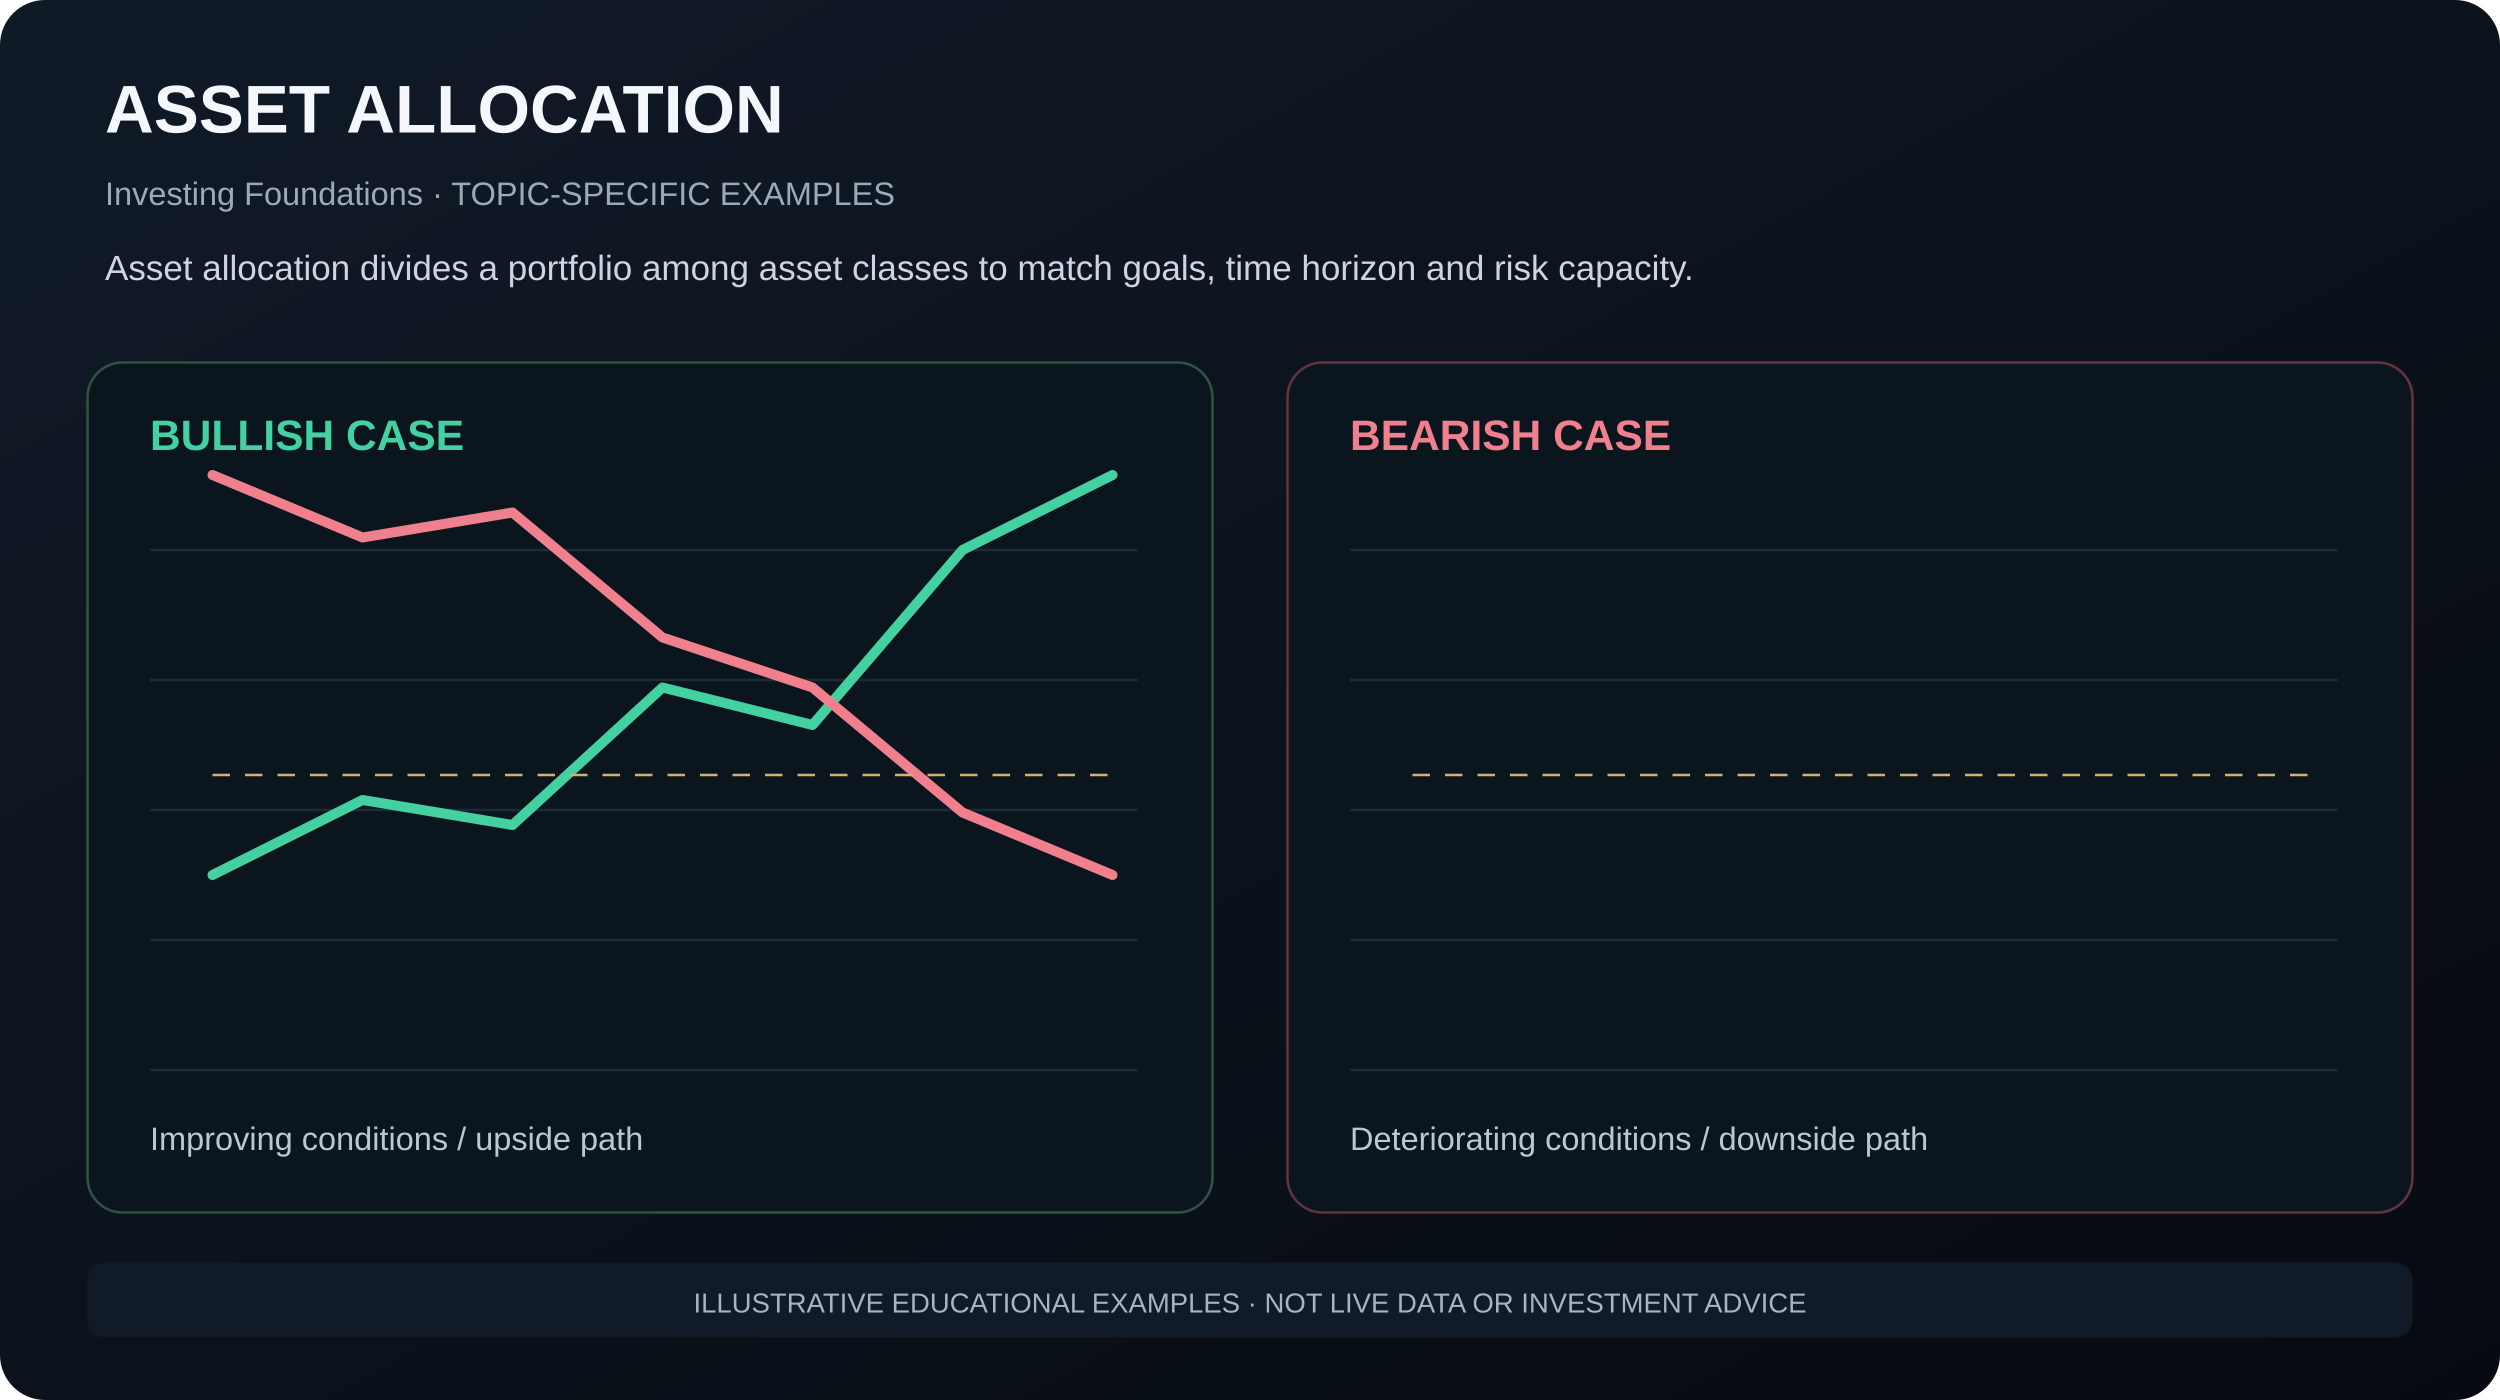
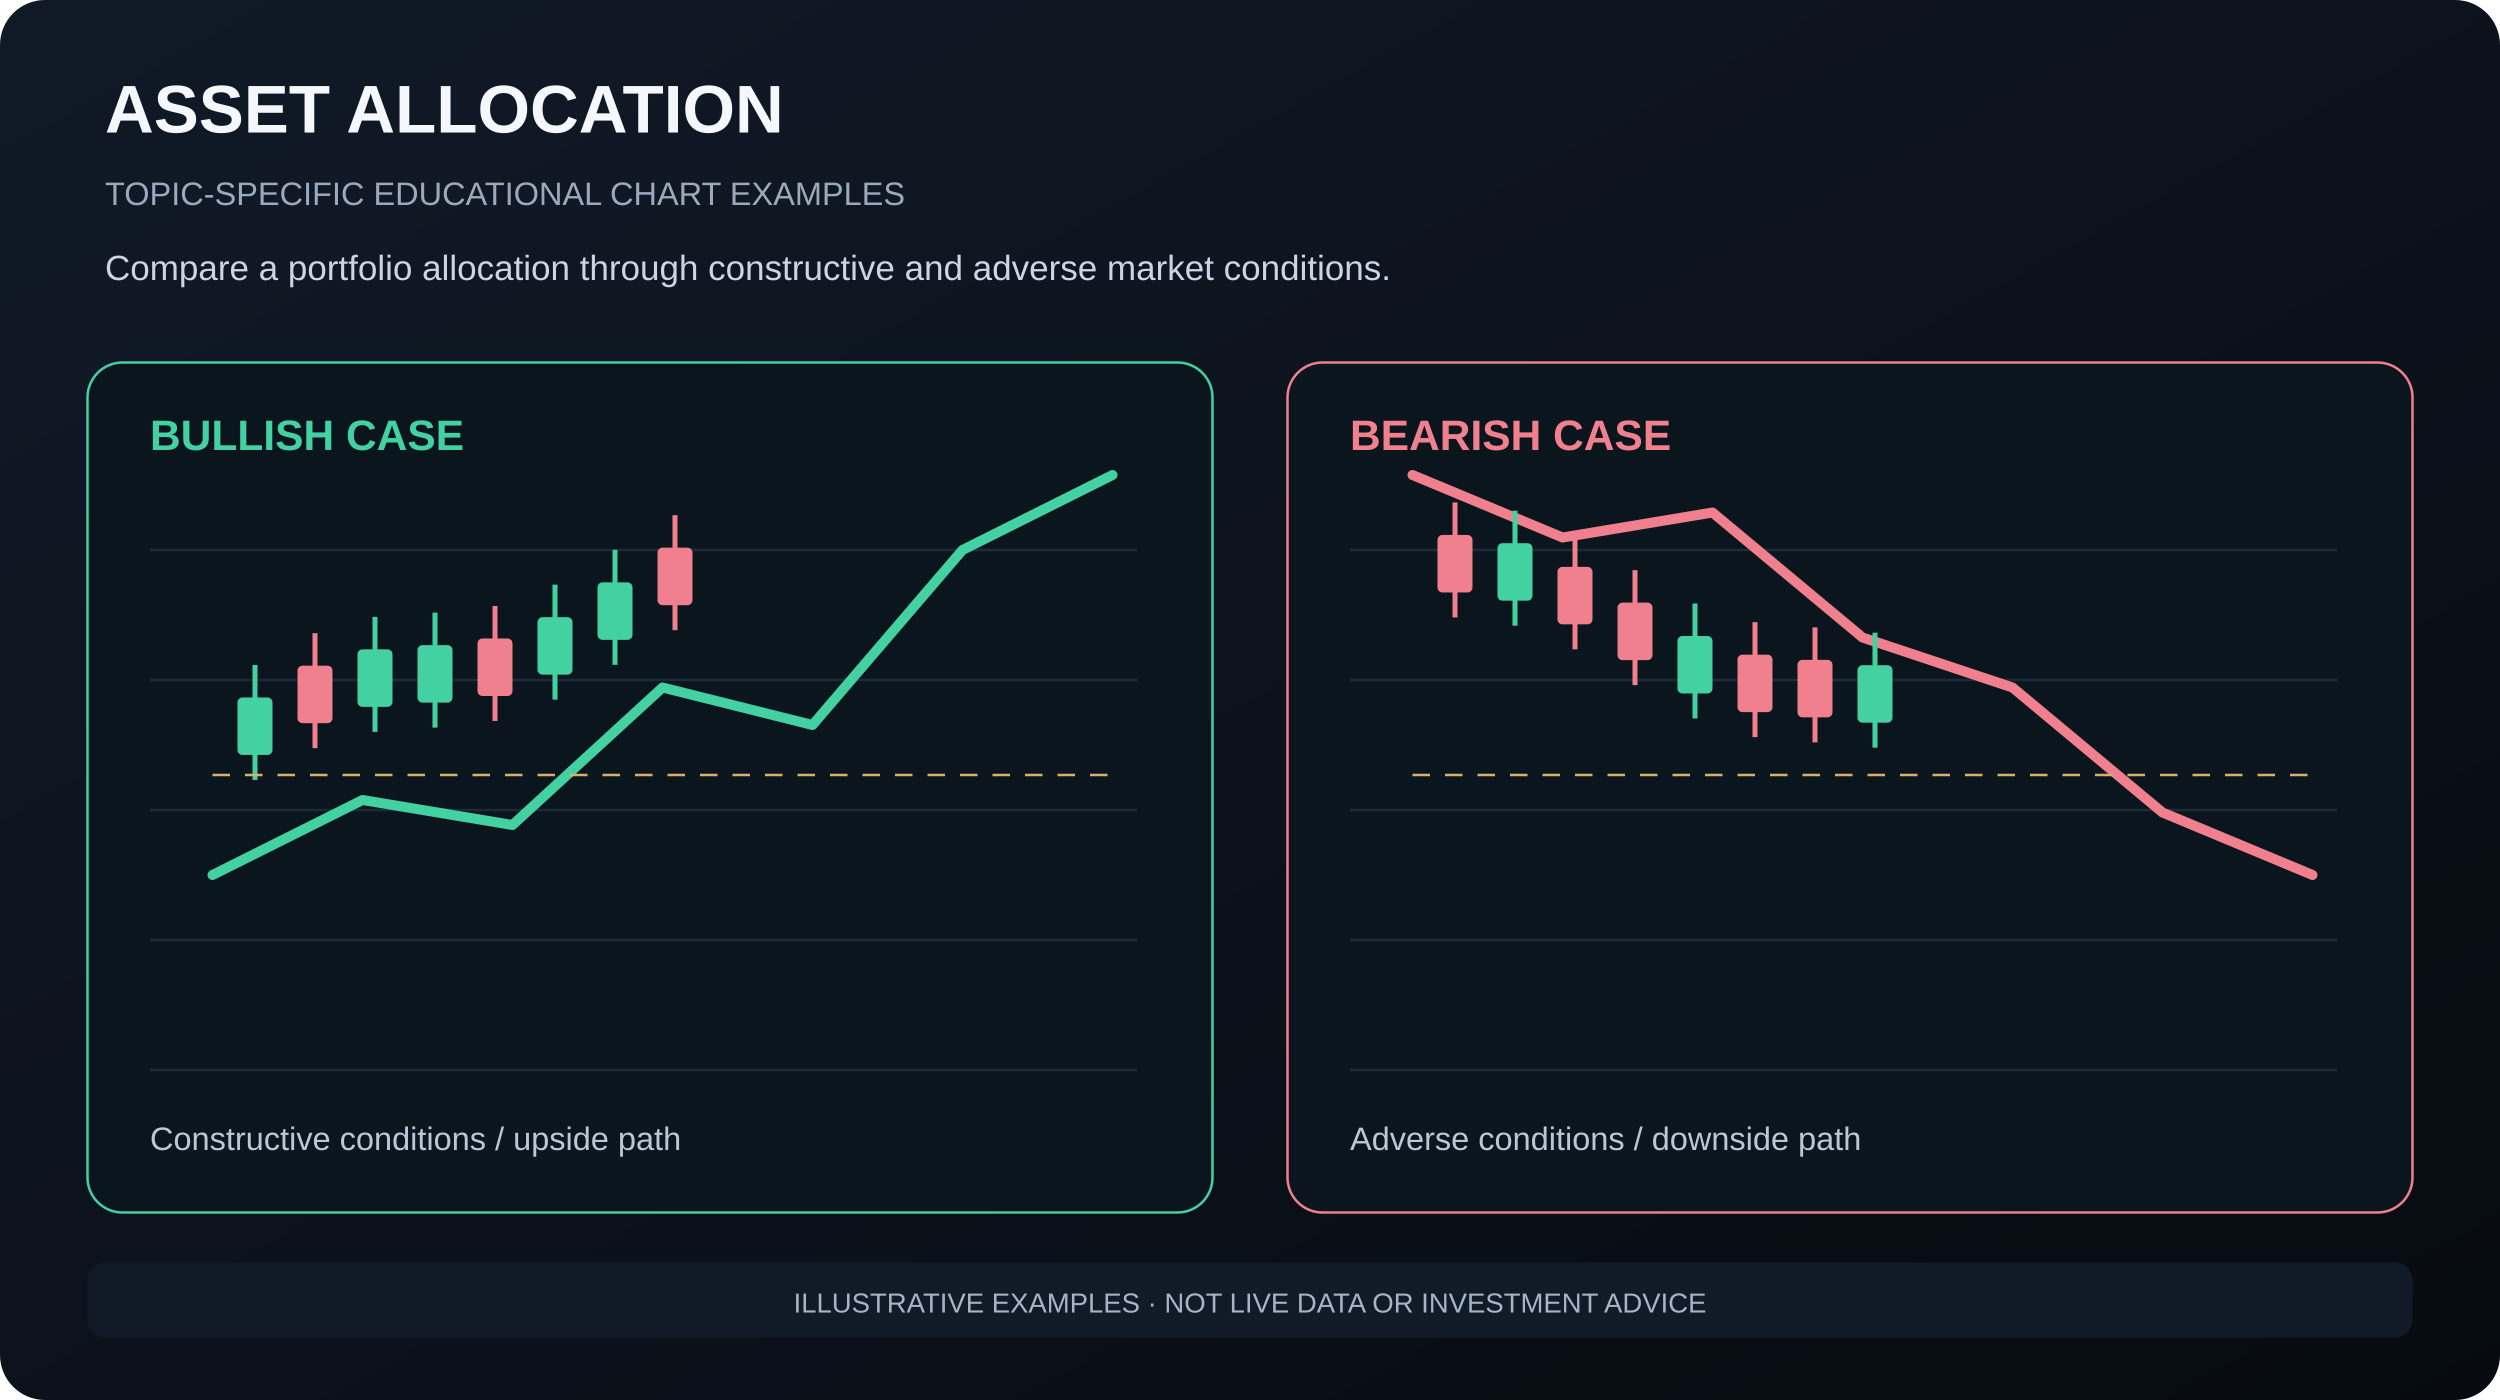
<svg xmlns="http://www.w3.org/2000/svg" viewBox="0 0 1000 560" role="img" aria-label="ASSET ALLOCATION: bullish and bearish examples">
  <defs>
    <linearGradient id="bg" x1="0" y1="0" x2="1" y2="1">
      <stop offset="0" stop-color="#101a27" />
      <stop offset="1" stop-color="#070b11" />
    </linearGradient>
  </defs>
  <rect width="1000" height="560" rx="18" fill="url(#bg)" />
  <text x="42" y="53" fill="#f4f7fb" font-size="27" font-weight="800" font-family="Arial,sans-serif">ASSET ALLOCATION</text>
-   <text x="42" y="82" fill="#9aaabc" font-size="13" font-family="Arial,sans-serif">Investing Foundations · TOPIC-SPECIFIC EXAMPLES</text>
-   <text x="42" y="112" fill="#cbd6e2" font-size="14" font-family="Arial,sans-serif">Asset allocation divides a portfolio among asset classes to match goals, time horizon and risk capacity.</text>
-   <rect x="35" y="145" width="450" height="340" rx="14" fill="#0b151d" stroke="#315342" />
-   <rect x="515" y="145" width="450" height="340" rx="14" fill="#0b151d" stroke="#65343d" />
+   <text x="42" y="82" fill="#9aaabc" font-size="13" font-family="Arial,sans-serif">TOPIC-SPECIFIC EDUCATIONAL CHART EXAMPLES</text>
+   <text x="42" y="112" fill="#cbd6e2" font-size="14" font-family="Arial,sans-serif">Compare a portfolio allocation through constructive and adverse market conditions.</text>
+   <rect x="35" y="145" width="450" height="340" rx="14" fill="#0b151d" stroke="#43d1a1" />
+   <rect x="515" y="145" width="450" height="340" rx="14" fill="#0b151d" stroke="#f0808d" />
  <text x="60" y="180" fill="#43d1a1" font-size="17" font-weight="800" font-family="Arial,sans-serif">BULLISH CASE</text>
  <text x="540" y="180" fill="#f0808d" font-size="17" font-weight="800" font-family="Arial,sans-serif">BEARISH CASE</text>
  <g stroke="#1d2b38" stroke-width="1">
    <line x1="60" y1="220" x2="455" y2="220" />
    <line x1="540" y1="220" x2="935" y2="220" />
    <line x1="60" y1="272" x2="455" y2="272" />
    <line x1="540" y1="272" x2="935" y2="272" />
    <line x1="60" y1="324" x2="455" y2="324" />
    <line x1="540" y1="324" x2="935" y2="324" />
    <line x1="60" y1="376" x2="455" y2="376" />
    <line x1="540" y1="376" x2="935" y2="376" />
    <line x1="60" y1="428" x2="455" y2="428" />
    <line x1="540" y1="428" x2="935" y2="428" />
  </g>
  <path d="M 85 350 L 145 320 L 205 330 L 265 275 L 325 290 L 385 220 L 445 190" fill="none" stroke="#43d1a1" stroke-width="4" stroke-linecap="round" stroke-linejoin="round" />
-   <path d="M 85 190 L 145 215 L 205 205 L 265 255 L 325 275 L 385 325 L 445 350" fill="none" stroke="#f0808d" stroke-width="4" stroke-linecap="round" stroke-linejoin="round" />
+   <path d="M 565 190 L 625 215 L 685 205 L 745 255 L 805 275 L 865 325 L 925 350" fill="none" stroke="#f0808d" stroke-width="4" stroke-linecap="round" stroke-linejoin="round" />
+   <g>
+     <line x1="102" y1="265.985" x2="102" y2="311.985" stroke="#43d1a1" stroke-width="2" />
+     <rect x="95" y="278.985" width="14" height="23" rx="2" fill="#43d1a1" />
+     <line x1="126" y1="253.27" x2="126" y2="299.27" stroke="#f0808d" stroke-width="2" />
+     <rect x="119" y="266.27" width="14" height="23" rx="2" fill="#f0808d" />
+     <line x1="150" y1="246.743" x2="150" y2="292.743" stroke="#43d1a1" stroke-width="2" />
+     <rect x="143" y="259.743" width="14" height="23" rx="2" fill="#43d1a1" />
+     <line x1="174" y1="245.049" x2="174" y2="291.049" stroke="#43d1a1" stroke-width="2" />
+     <rect x="167" y="258.049" width="14" height="23" rx="2" fill="#43d1a1" />
+     <line x1="198" y1="242.391" x2="198" y2="288.391" stroke="#f0808d" stroke-width="2" />
+     <rect x="191" y="255.391" width="14" height="23" rx="2" fill="#f0808d" />
+     <line x1="222" y1="233.857" x2="222" y2="279.857" stroke="#43d1a1" stroke-width="2" />
+     <rect x="215" y="246.857" width="14" height="23" rx="2" fill="#43d1a1" />
+     <line x1="246" y1="219.938" x2="246" y2="265.938" stroke="#43d1a1" stroke-width="2" />
+     <rect x="239" y="232.938" width="14" height="23" rx="2" fill="#43d1a1" />
+     <line x1="270" y1="206.076" x2="270" y2="252.076" stroke="#f0808d" stroke-width="2" />
+     <rect x="263" y="219.076" width="14" height="23" rx="2" fill="#f0808d" />
+   </g>
+   <g>
+     <line x1="582" y1="200.985" x2="582" y2="246.985" stroke="#f0808d" stroke-width="2" />
+     <rect x="575" y="213.985" width="14" height="23" rx="2" fill="#f0808d" />
+     <line x1="606" y1="204.27" x2="606" y2="250.27" stroke="#43d1a1" stroke-width="2" />
+     <rect x="599" y="217.27" width="14" height="23" rx="2" fill="#43d1a1" />
+     <line x1="630" y1="213.743" x2="630" y2="259.743" stroke="#f0808d" stroke-width="2" />
+     <rect x="623" y="226.743" width="14" height="23" rx="2" fill="#f0808d" />
+     <line x1="654" y1="228.049" x2="654" y2="274.049" stroke="#f0808d" stroke-width="2" />
+     <rect x="647" y="241.049" width="14" height="23" rx="2" fill="#f0808d" />
+     <line x1="678" y1="241.391" x2="678" y2="287.391" stroke="#43d1a1" stroke-width="2" />
+     <rect x="671" y="254.391" width="14" height="23" rx="2" fill="#43d1a1" />
+     <line x1="702" y1="248.857" x2="702" y2="294.857" stroke="#f0808d" stroke-width="2" />
+     <rect x="695" y="261.857" width="14" height="23" rx="2" fill="#f0808d" />
+     <line x1="726" y1="250.938" x2="726" y2="296.938" stroke="#f0808d" stroke-width="2" />
+     <rect x="719" y="263.938" width="14" height="23" rx="2" fill="#f0808d" />
+     <line x1="750" y1="253.076" x2="750" y2="299.076" stroke="#43d1a1" stroke-width="2" />
+     <rect x="743" y="266.076" width="14" height="23" rx="2" fill="#43d1a1" />
+   </g>
  <line x1="85" y1="310" x2="445" y2="310" stroke="#d5b16b" stroke-dasharray="7 6" />
  <line x1="565" y1="310" x2="925" y2="310" stroke="#d5b16b" stroke-dasharray="7 6" />
-   <text x="60" y="460" fill="#b9c8d7" font-size="13" font-family="Arial,sans-serif">Improving conditions / upside path</text>
-   <text x="540" y="460" fill="#b9c8d7" font-size="13" font-family="Arial,sans-serif">Deteriorating conditions / downside path</text>
+   <text x="60" y="460" fill="#b9c8d7" font-size="13" font-family="Arial,sans-serif">Constructive conditions / upside path</text>
+   <text x="540" y="460" fill="#b9c8d7" font-size="13" font-family="Arial,sans-serif">Adverse conditions / downside path</text>
  <rect x="35" y="505" width="930" height="30" rx="7" fill="#101b27" />
-   <text x="500" y="525" fill="#a6b5c5" text-anchor="middle" font-size="11" font-family="Arial,sans-serif">ILLUSTRATIVE EDUCATIONAL EXAMPLES · NOT LIVE DATA OR INVESTMENT ADVICE</text>
+   <text x="500" y="525" fill="#a6b5c5" text-anchor="middle" font-size="11" font-family="Arial,sans-serif">ILLUSTRATIVE EXAMPLES · NOT LIVE DATA OR INVESTMENT ADVICE</text>
</svg>
